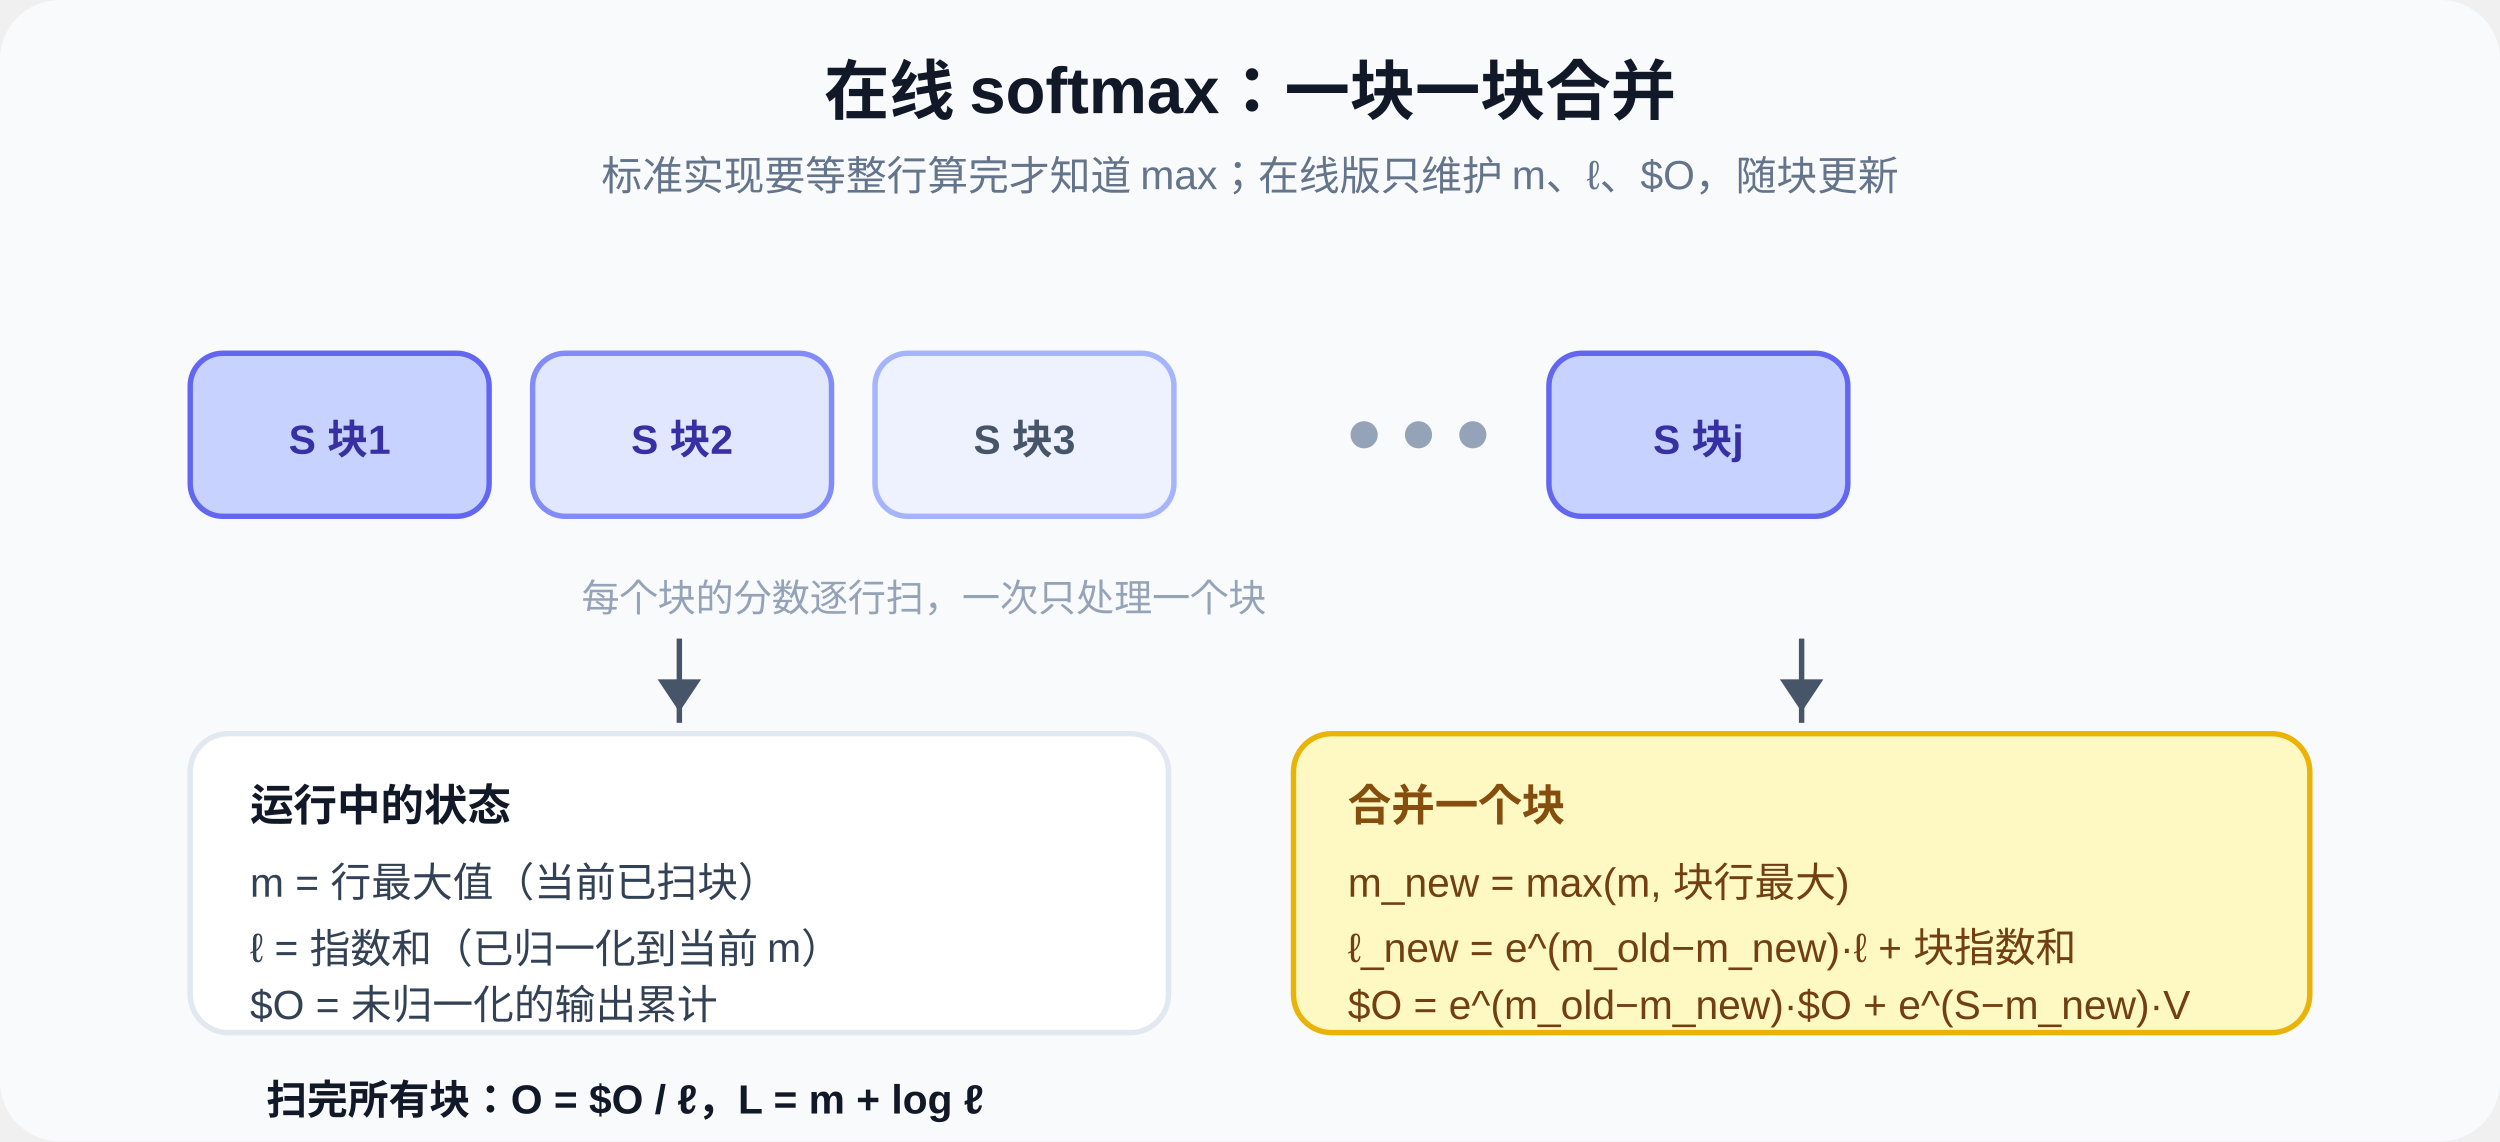
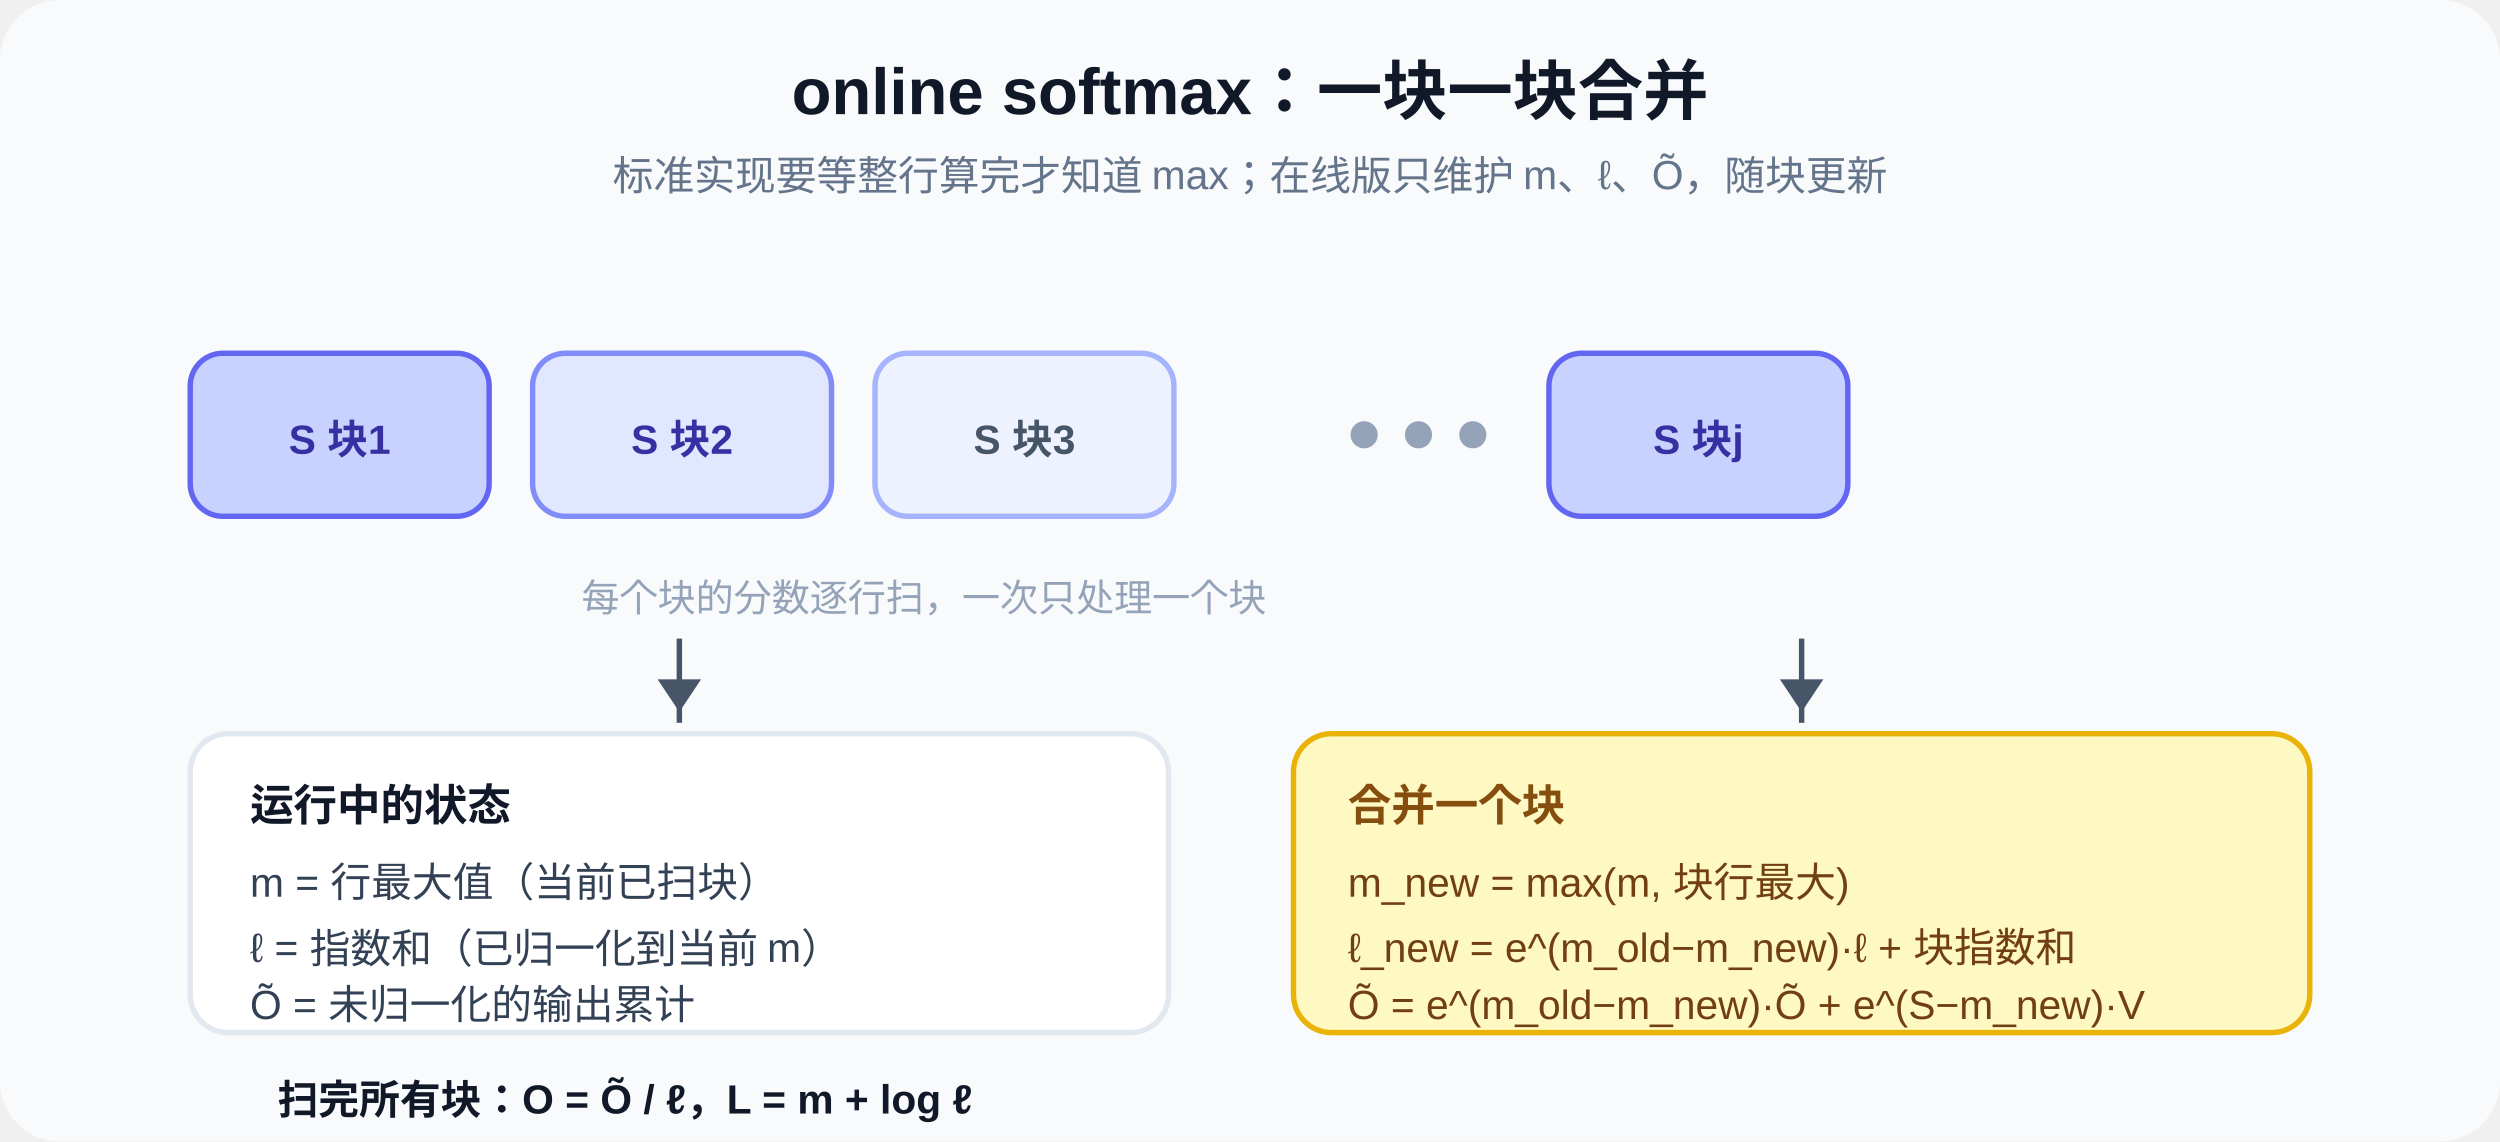
<svg xmlns="http://www.w3.org/2000/svg" width="920" height="420" viewBox="0 0 920 420" role="img" aria-labelledby="title desc">
  <defs>
    <marker id="arrow" markerWidth="12" markerHeight="12" refX="10" refY="6" orient="auto">
      <path d="M2 2 L8 6 L2 10 Z" fill="#475569" />
    </marker>
  </defs>
  <rect width="920" height="420" rx="22" fill="#f8fafc" />
-   <text x="460" y="42" text-anchor="middle" font-family="Arial, sans-serif" font-size="24" font-weight="700" fill="#111827">在线 softmax：一块一块合并</text>
-   <text x="460" y="70" text-anchor="middle" font-family="Arial, sans-serif" font-size="15" fill="#64748b">标准实现要等整行算完才知道 max；在线版只维护 m、ℓ、$O，随块更新</text>
+   <text x="460" y="42" text-anchor="middle" font-family="Arial, sans-serif" font-size="24" font-weight="700" fill="#111827">online softmax：一块一块合并</text>
+   <text x="460" y="70" text-anchor="middle" font-family="Arial, sans-serif" font-size="15" fill="#64748b">标准实现要等整行算完才知道 max；在线版只维护 m、ℓ、Õ，随块更新</text>
  <g transform="translate(70 130)">
    <rect x="0" y="0" width="110" height="60" rx="12" fill="#c7d2fe" stroke="#6366f1" stroke-width="2" />
    <rect x="126" y="0" width="110" height="60" rx="12" fill="#e0e7ff" stroke="#818cf8" stroke-width="2" />
    <rect x="252" y="0" width="110" height="60" rx="12" fill="#eef2ff" stroke="#a5b4fc" stroke-width="2" />
    <circle cx="432" cy="30" r="5" fill="#94a3b8" />
    <circle cx="452" cy="30" r="5" fill="#94a3b8" />
    <circle cx="472" cy="30" r="5" fill="#94a3b8" />
    <rect x="500" y="0" width="110" height="60" rx="12" fill="#c7d2fe" stroke="#6366f1" stroke-width="2" />
    <text x="55" y="37" text-anchor="middle" font-family="Arial, sans-serif" font-size="15" font-weight="700" fill="#3730a3">S 块1</text>
    <text x="181" y="37" text-anchor="middle" font-family="Arial, sans-serif" font-size="15" font-weight="700" fill="#3730a3">S 块2</text>
    <text x="307" y="37" text-anchor="middle" font-family="Arial, sans-serif" font-size="15" font-weight="600" fill="#475569">S 块3</text>
    <text x="555" y="37" text-anchor="middle" font-family="Arial, sans-serif" font-size="15" font-weight="700" fill="#3730a3">S 块j</text>
    <text x="270" y="95" text-anchor="middle" font-family="Arial, sans-serif" font-size="14" fill="#94a3b8">每个块的分数逐行扫，一次只处理一个块</text>
  </g>
  <g transform="translate(70 270)">
    <rect x="0" y="0" width="360" height="110" rx="14" fill="#ffffff" stroke="#e2e8f0" stroke-width="2" />
    <text x="22" y="32" font-family="Arial, sans-serif" font-size="16" font-weight="700" fill="#111827">运行中的状态</text>
    <text x="22" y="60" font-family="Arial, sans-serif" font-size="15" fill="#334155">m = 行最大值（当前已扫块）</text>
    <text x="22" y="84" font-family="Arial, sans-serif" font-size="15" fill="#334155">ℓ = 指数和（已归一化到当前 m）</text>
-     <text x="22" y="105" font-family="Arial, sans-serif" font-size="15" fill="#334155">$O = 未归一化的输出累计</text>
+     <text x="22" y="105" font-family="Arial, sans-serif" font-size="15" fill="#334155">Õ = 未归一化的输出累计</text>
  </g>
  <g transform="translate(476 270)">
    <rect x="0" y="0" width="374" height="110" rx="14" fill="#fef9c3" stroke="#eab308" stroke-width="2" />
    <text x="20" y="32" font-family="Arial, sans-serif" font-size="16" font-weight="700" fill="#854d0e">合并一个块</text>
    <text x="20" y="60" font-family="Arial, sans-serif" font-size="15" fill="#713f12">m_new = max(m, 块行最大)</text>
    <text x="20" y="84" font-family="Arial, sans-serif" font-size="15" fill="#713f12">ℓ_new = e^(m_old−m_new)·ℓ + 块指数和</text>
-     <text x="20" y="105" font-family="Arial, sans-serif" font-size="15" fill="#713f12">$O = e^(m_old−m_new)·$O + e^(S−m_new)·V</text>
+     <text x="20" y="105" font-family="Arial, sans-serif" font-size="15" fill="#713f12">Õ = e^(m_old−m_new)·Õ + e^(S−m_new)·V</text>
  </g>
  <g transform="translate(70 410)">
-     <text x="160" y="0" text-anchor="middle" font-family="Arial, sans-serif" font-size="15" font-weight="700" fill="#111827">扫完所有块：O = $O / ℓ，L = m + log ℓ</text>
+     <text x="160" y="0" text-anchor="middle" font-family="Arial, sans-serif" font-size="15" font-weight="700" fill="#111827">扫完所有块：O = Õ / ℓ，L = m + log ℓ</text>
  </g>
  <line x1="250" y1="235" x2="250" y2="266" stroke="#475569" stroke-width="2" marker-end="url(#arrow)" />
  <line x1="663" y1="235" x2="663" y2="266" stroke="#475569" stroke-width="2" marker-end="url(#arrow)" />
</svg>
